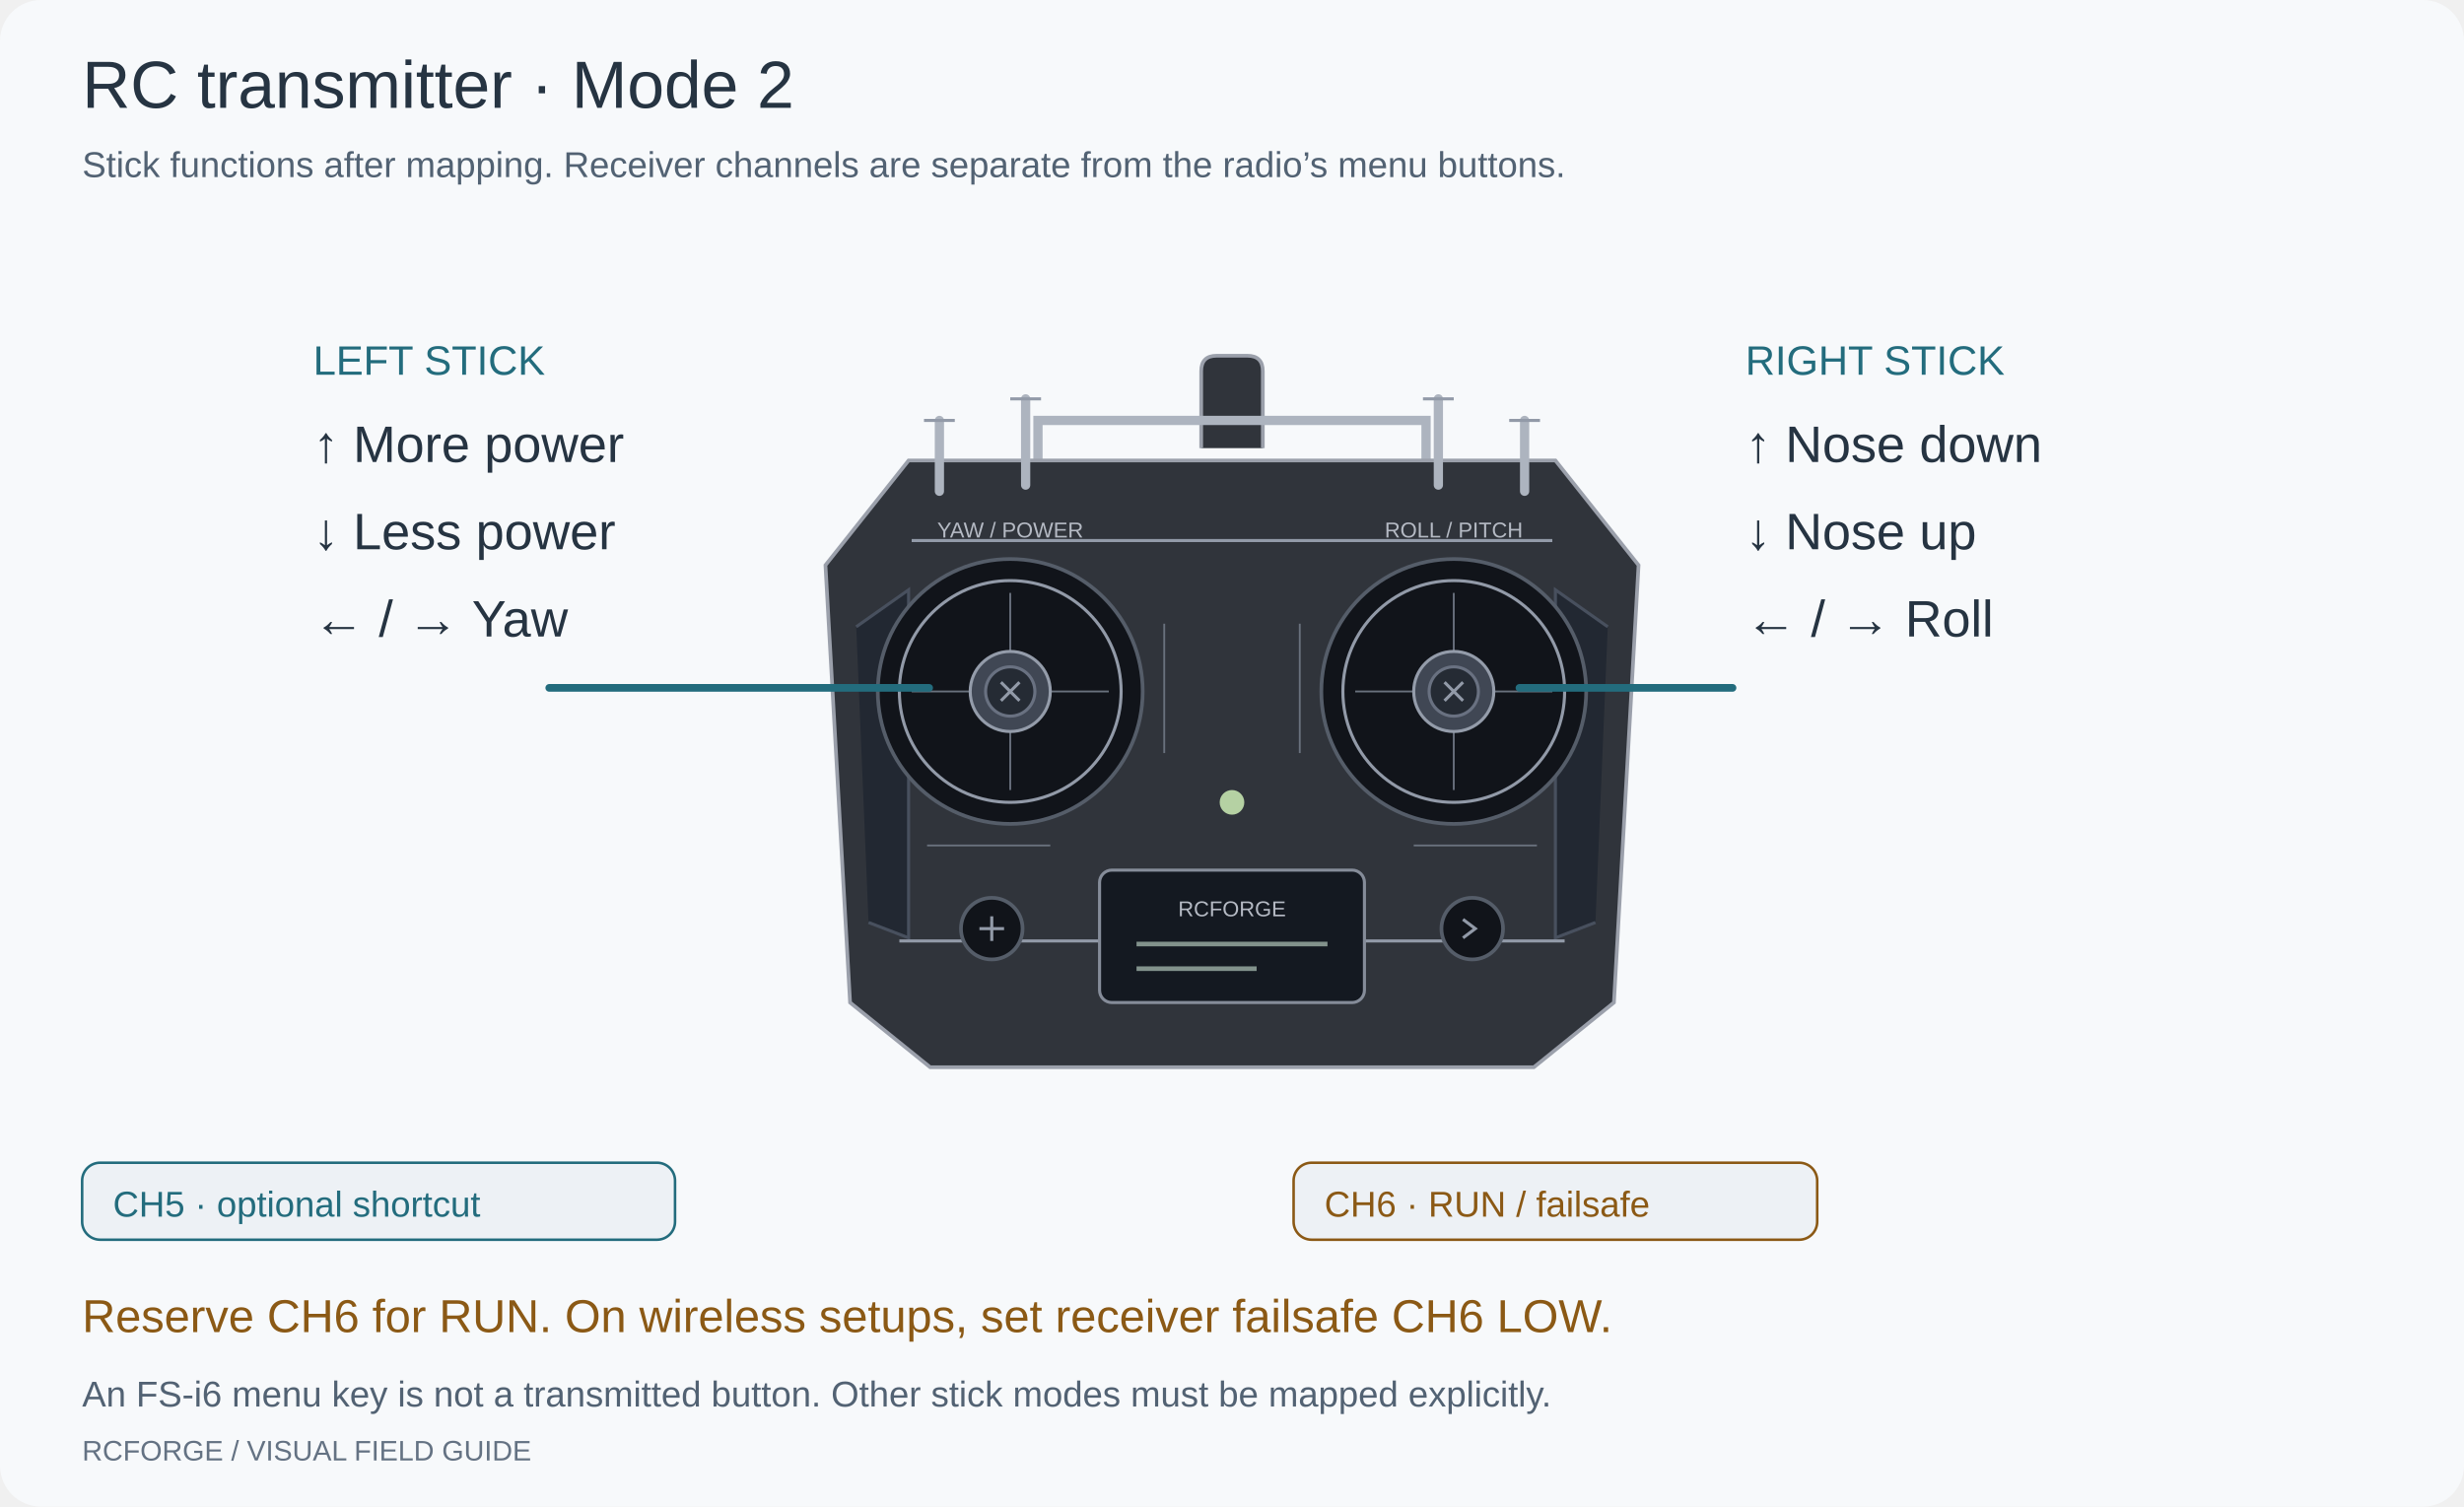
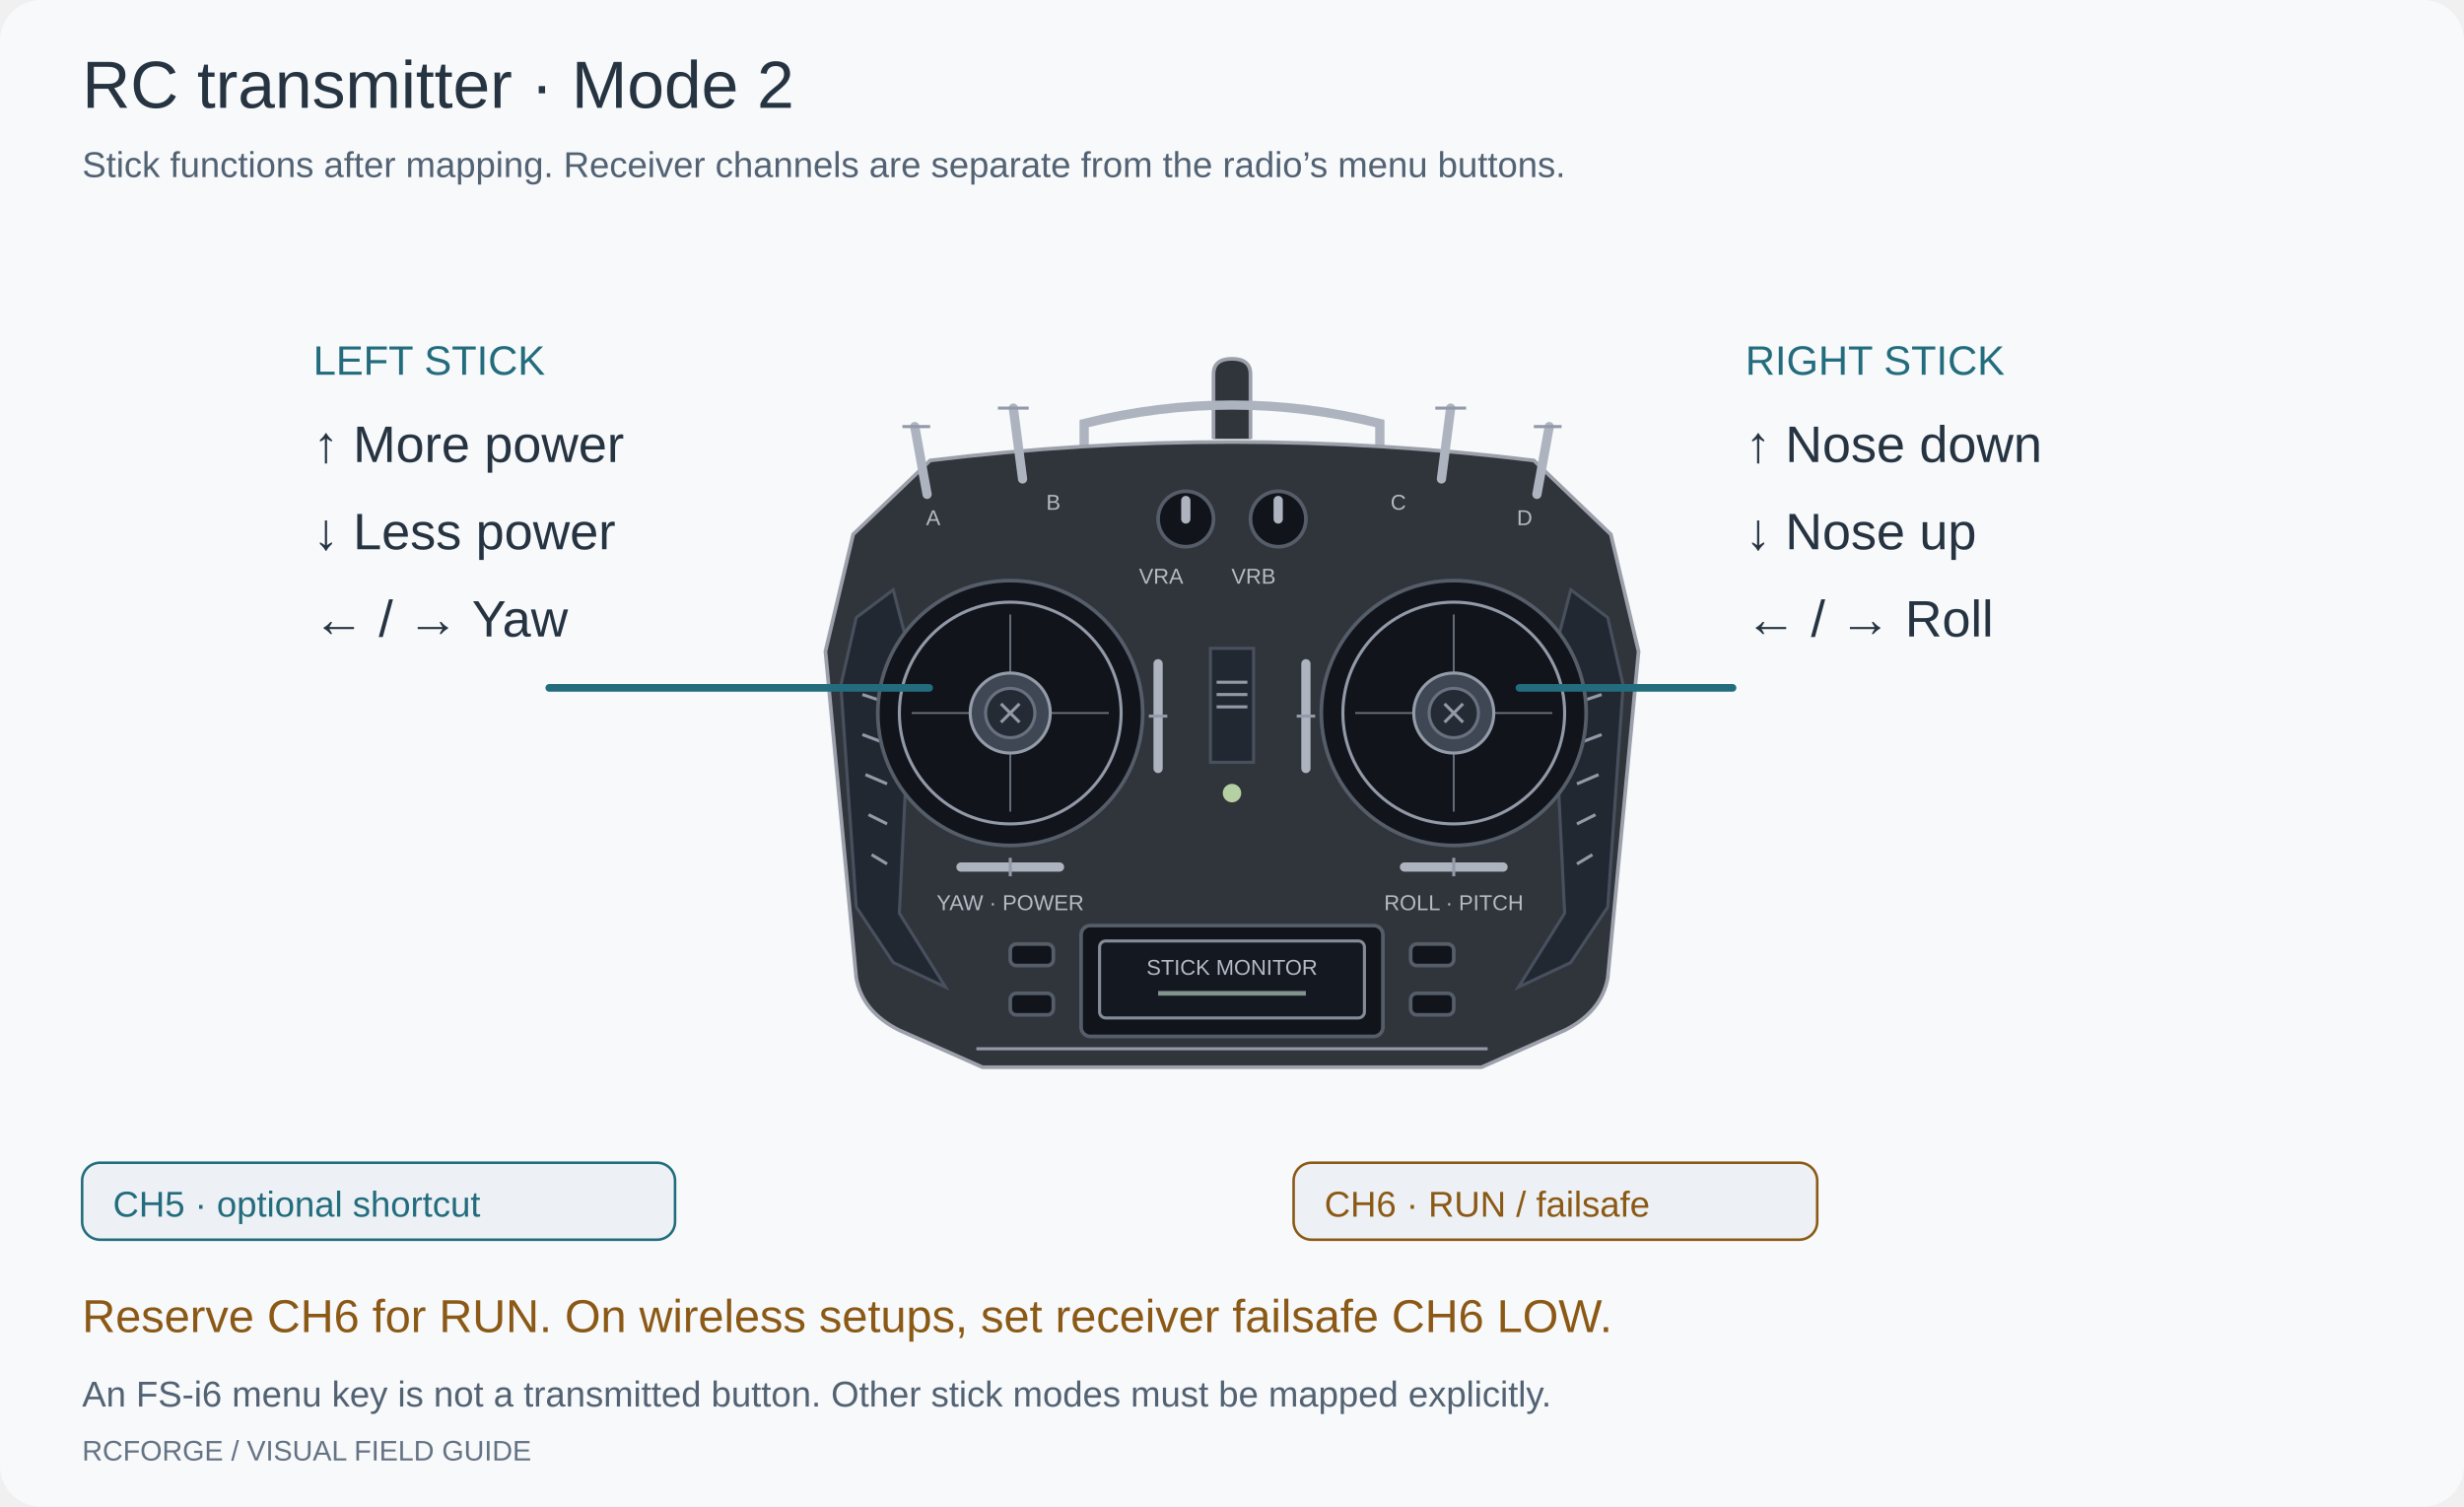
<svg xmlns="http://www.w3.org/2000/svg" width="960" height="587" viewBox="0 0 960 587" role="img" aria-labelledby="title desc">
  <defs>
    <marker id="arrow" markerWidth="9" markerHeight="9" refX="7" refY="4" orient="auto-start-reverse">
      <path d="M0 0 8 4 0 8" fill="none" stroke="#536574" stroke-width="1.5" />
    </marker>
  </defs>
  <style>text{font-family:Arial,Helvetica,sans-serif}.controller-shell{fill:#30343b;stroke:#9ba0ab;stroke-width:1.2}.controller-well{fill:#11141a;stroke:#555d69;stroke-width:1.2}.controller-thumb{fill:#404754;stroke:#949caa}.thumb-inset{fill:#252b34;stroke:#697181}.controller-grip{fill:#222832;stroke:#48505e}.controller-outline{fill:none;stroke:#adb4bf;stroke-width:3;stroke-linecap:round}.controller-detail,.thumb-center{fill:none;stroke:#929aa8;stroke-width:1}.gimbal-guide{stroke:#69717d;stroke-width:.6}.controller-screen{fill:#141921;stroke:#858c99}.screen-lines{stroke:#82928c;stroke-width:1.5}.device-led{fill:#b5d1a3}.controller-glyph{font-size:9px;fill:#f4f4f6;text-anchor:middle}.controller-channel-label{font-size:7px;fill:#b5bac4;text-anchor:middle}.controller-caption{display:none}.keyboard-body{fill:#101319;stroke:#414956}.keyboard-key rect{fill:#1b2028;stroke:#3b4350}.keyboard-key text{text-anchor:middle}.key-letter{font-size:12px;fill:#7e8795}.key-function{font-size:7.5px;fill:#e4e9f0}.mapped .key-letter{fill:#fff}.mapped.flight rect{fill:#273e49;stroke:#7fa7b9}.mapped.power rect{fill:#4b3e29;stroke:#d1b479}.mapped.session rect{fill:#354336;stroke:#8ab193}.mapped.view rect{fill:#3f364c;stroke:#ac97c6}</style>
  <rect width="960" height="587" rx="16" fill="#f7f9fb" />
  <text x="32" y="42" font-size="26" fill="#263442" text-anchor="start">RC transmitter · Mode 2</text>
  <text x="32" y="69" font-size="14" fill="#526273" text-anchor="start">Stick functions after mapping. Receiver channels are separate from the radio’s menu buttons.</text>
  <g class="controller" transform="translate(240 135) scale(1.2)">
-     <path d="M190 33V8q0-5 5-5h10q5 0 5 5v25" class="controller-shell" />
-     <path d="M137 38V24h126v14" class="controller-outline" />
-     <path d="M95 37h210l27 34-8 142-26 21H102l-26-21-8-142Z" class="controller-shell" />
-     <path d="m78 91 17-12v113l-13-5m240-96-17-12v113l13-5" class="controller-grip" />
-     <path d="M96 63h208M92 193h216" class="controller-detail" />
-     <path d="M105 47V24m28 21V17m134 28V17m28 30V24" class="controller-outline" />
-     <path d="M100 24h10m18-7h10m124 0h10m18 7h10" class="controller-detail" />
-     <text x="128" y="62" class="controller-channel-label">YAW / POWER</text>
-     <text x="272" y="62" class="controller-channel-label">ROLL / PITCH</text>
-     <g>
-       <circle cx="128" cy="112" r="43" class="controller-well" />
-       <circle cx="128" cy="112" r="36" class="controller-detail" />
-       <path d="M96 112h64M128 80v64" class="gimbal-guide" />
-       <g data-pad-stick="0" data-stick-x="128" data-stick-y="112" transform="translate(128 112)">
-         <g>
-           <circle r="13" class="controller-thumb" />
-           <circle r="8" class="thumb-inset" />
-           <path d="M-3-3 3 3M-3 3 3-3" class="controller-detail" />
+     <g class="transmitter-face">
+       <path d="M194 30V9q0-5 6-5t6 5v21" class="controller-shell" />
+       <path d="M152 38V25q48-12 96 0v13" class="controller-outline" />
+       <path d="M102 37q98-12 196 0l25 24 9 38-10 106q-2 11-14 17l-27 12H119l-27-12q-12-6-14-17L68 99l9-38Z" class="controller-shell" />
+       <path d="m78 88 12-9 6 23-4 82 15 24-17-8-12-18-5-72Zm244 0-12-9-6 23 4 82-15 24 17-8 12-18 5-72Z" class="controller-grip" />
+       <path d="M80 113l9 3m-9 10 8 3m-7 10 7 3m-6 10 6 3m-5 10 5 3M320 113l-9 3m9 10-8 3m7 10-7 3m6 10-6 3m5 10-5 3" class="controller-detail" />
+       <path d="M101 48 97 26m35 17-3-23m139 23 3-23m28 28 4-22" class="controller-outline" />
+       <path d="M93 26h9m22-6h10m132 0h10m22 6h9" class="controller-detail" />
+       <text x="103" y="58" class="controller-channel-label">A</text>
+       <text x="142" y="53" class="controller-channel-label">B</text>
+       <text x="254" y="53" class="controller-channel-label">C</text>
+       <text x="295" y="58" class="controller-channel-label">D</text>
+       <circle cx="185" cy="56" r="9" class="controller-well" />
+       <circle cx="215" cy="56" r="9" class="controller-well" />
+       <path d="M185 50v6m30-6v6" class="controller-outline" />
+       <text x="177" y="77" class="controller-channel-label">VRA</text>
+       <text x="207" y="77" class="controller-channel-label">VRB</text>
+       <g>
+         <circle cx="128" cy="119" r="43" class="controller-well" />
+         <circle cx="128" cy="119" r="36" class="controller-detail" />
+         <path d="M96 119h64M128 87v64" class="gimbal-guide" />
+         <g data-pad-stick="0" data-stick-x="128" data-stick-y="119" transform="translate(128 119)">
+           <g>
+             <circle r="13" class="controller-thumb" />
+             <circle r="8" class="thumb-inset" />
+             <path d="M-3-3 3 3M-3 3 3-3" class="controller-detail" />
+           </g>
        </g>
      </g>
-     </g>
-     <g>
-       <circle cx="272" cy="112" r="43" class="controller-well" />
-       <circle cx="272" cy="112" r="36" class="controller-detail" />
-       <path d="M240 112h64M272 80v64" class="gimbal-guide" />
-       <g data-pad-stick="1" data-stick-x="272" data-stick-y="112" transform="translate(272 112)">
-         <g>
-           <circle r="13" class="controller-thumb" />
-           <circle r="8" class="thumb-inset" />
-           <path d="M-3-3 3 3M-3 3 3-3" class="controller-detail" />
+       <g>
+         <circle cx="272" cy="119" r="43" class="controller-well" />
+         <circle cx="272" cy="119" r="36" class="controller-detail" />
+         <path d="M240 119h64M272 87v64" class="gimbal-guide" />
+         <g data-pad-stick="1" data-stick-x="272" data-stick-y="119" transform="translate(272 119)">
+           <g>
+             <circle r="13" class="controller-thumb" />
+             <circle r="8" class="thumb-inset" />
+             <path d="M-3-3 3 3M-3 3 3-3" class="controller-detail" />
+           </g>
        </g>
      </g>
+       <path d="M176 103v34m48-34v34M112 169h32m112 0h32" class="controller-outline" />
+       <path d="M173 120h6m42 0h6M128 166v6m144-6v6" class="controller-detail" />
+       <text x="128" y="183" text-anchor="middle" class="controller-channel-label">YAW · POWER</text>
+       <text x="272" y="183" text-anchor="middle" class="controller-channel-label">ROLL · PITCH</text>
+       <path d="M193 98h14v37h-14Z" class="controller-grip" />
+       <path d="M195 109h10m-10 4h10m-10 4h10" class="controller-detail" />
+       <circle cx="200" cy="145" r="3" class="device-led" />
+       <rect x="151" y="188" width="98" height="36" rx="3" class="controller-well" />
+       <rect x="157" y="193" width="86" height="25" rx="2" class="controller-screen" />
+       <text x="200" y="204" text-anchor="middle" class="controller-channel-label">STICK MONITOR</text>
+       <path d="M176 210h48" class="screen-lines" />
+       <rect x="128" y="194" width="14" height="7" rx="2" class="controller-well" />
+       <rect x="128" y="210" width="14" height="7" rx="2" class="controller-well" />
+       <rect x="258" y="194" width="14" height="7" rx="2" class="controller-well" />
+       <rect x="258" y="210" width="14" height="7" rx="2" class="controller-well" />
+       <path d="M117 228h166" class="controller-detail" />
    </g>
-     <rect x="157" y="170" width="86" height="43" rx="4" class="controller-screen" />
-     <text x="200" y="185" class="controller-channel-label">RCFORGE</text>
-     <path d="M169 194h62M169 202h39" class="screen-lines" />
-     <circle cx="122" cy="189" r="10" class="controller-well" />
-     <path d="M118 189h8M122 185v8" class="controller-detail" />
-     <circle cx="278" cy="189" r="10" class="controller-well" />
-     <path d="m275 186 4 3-4 3" class="controller-detail" />
-     <path d="M178 90v42m44-42v42M101 162h40m118 0h40" class="gimbal-guide" />
-     <circle cx="200" cy="148" r="4" class="device-led" />
    <text x="200" y="251" class="controller-caption">MAPPED STICKS</text>
  </g>
  <text x="122" y="146" font-size="16" fill="#236c7d" text-anchor="start">LEFT STICK</text>
  <text x="122" y="180" font-size="20" fill="#263442" text-anchor="start">↑ More power</text>
  <text x="122" y="214" font-size="20" fill="#263442" text-anchor="start">↓ Less power</text>
  <text x="122" y="248" font-size="20" fill="#263442" text-anchor="start">← / → Yaw</text>
  <path d="M214 268h148" fill="none" stroke="#236c7d" stroke-width="3" stroke-linecap="round" stroke-linejoin="round" />
  <text x="680" y="146" font-size="16" fill="#236c7d" text-anchor="start">RIGHT STICK</text>
  <text x="680" y="180" font-size="20" fill="#263442" text-anchor="start">↑ Nose down</text>
  <text x="680" y="214" font-size="20" fill="#263442" text-anchor="start">↓ Nose up</text>
  <text x="680" y="248" font-size="20" fill="#263442" text-anchor="start">← / → Roll</text>
  <path d="M675 268H592" fill="none" stroke="#236c7d" stroke-width="3" stroke-linecap="round" stroke-linejoin="round" />
  <rect x="32" y="453" width="231" height="30" rx="7" fill="#edf1f5" stroke="#236c7d" />
  <text x="44" y="474" font-size="14" fill="#236c7d" text-anchor="start">CH5 · optional shortcut</text>
  <rect x="504" y="453" width="204" height="30" rx="7" fill="#edf1f5" stroke="#8b5915" />
  <text x="516" y="474" font-size="14" fill="#8b5915" text-anchor="start">CH6 · RUN / failsafe</text>
  <text x="32" y="519" font-size="18" fill="#8b5915" text-anchor="start">Reserve CH6 for RUN. On wireless setups, set receiver failsafe CH6 LOW.</text>
  <text x="32" y="548" font-size="14" fill="#526273" text-anchor="start">An FS-i6 menu key is not a transmitted button. Other stick modes must be mapped explicitly.</text>
  <text x="32" y="569" font-size="11" fill="#647283" text-anchor="start">RCFORGE  /  VISUAL FIELD GUIDE</text>
  <style>.keyboard-body{fill:#e5ebf0;stroke:#8c9bab}.keyboard-key rect{fill:#f8fafb;stroke:#c2cbd5}.key-letter{fill:#607182}.key-function,.mapped .key-letter{fill:#263442}.mapped.flight rect{fill:#dbeaf0;stroke:#547f91}.mapped.power rect{fill:#f6ecd8;stroke:#987032}.mapped.session rect{fill:#e2ecdf;stroke:#64865e}.mapped.view rect{fill:#ebe4f3;stroke:#8b74a4}</style>
</svg>
